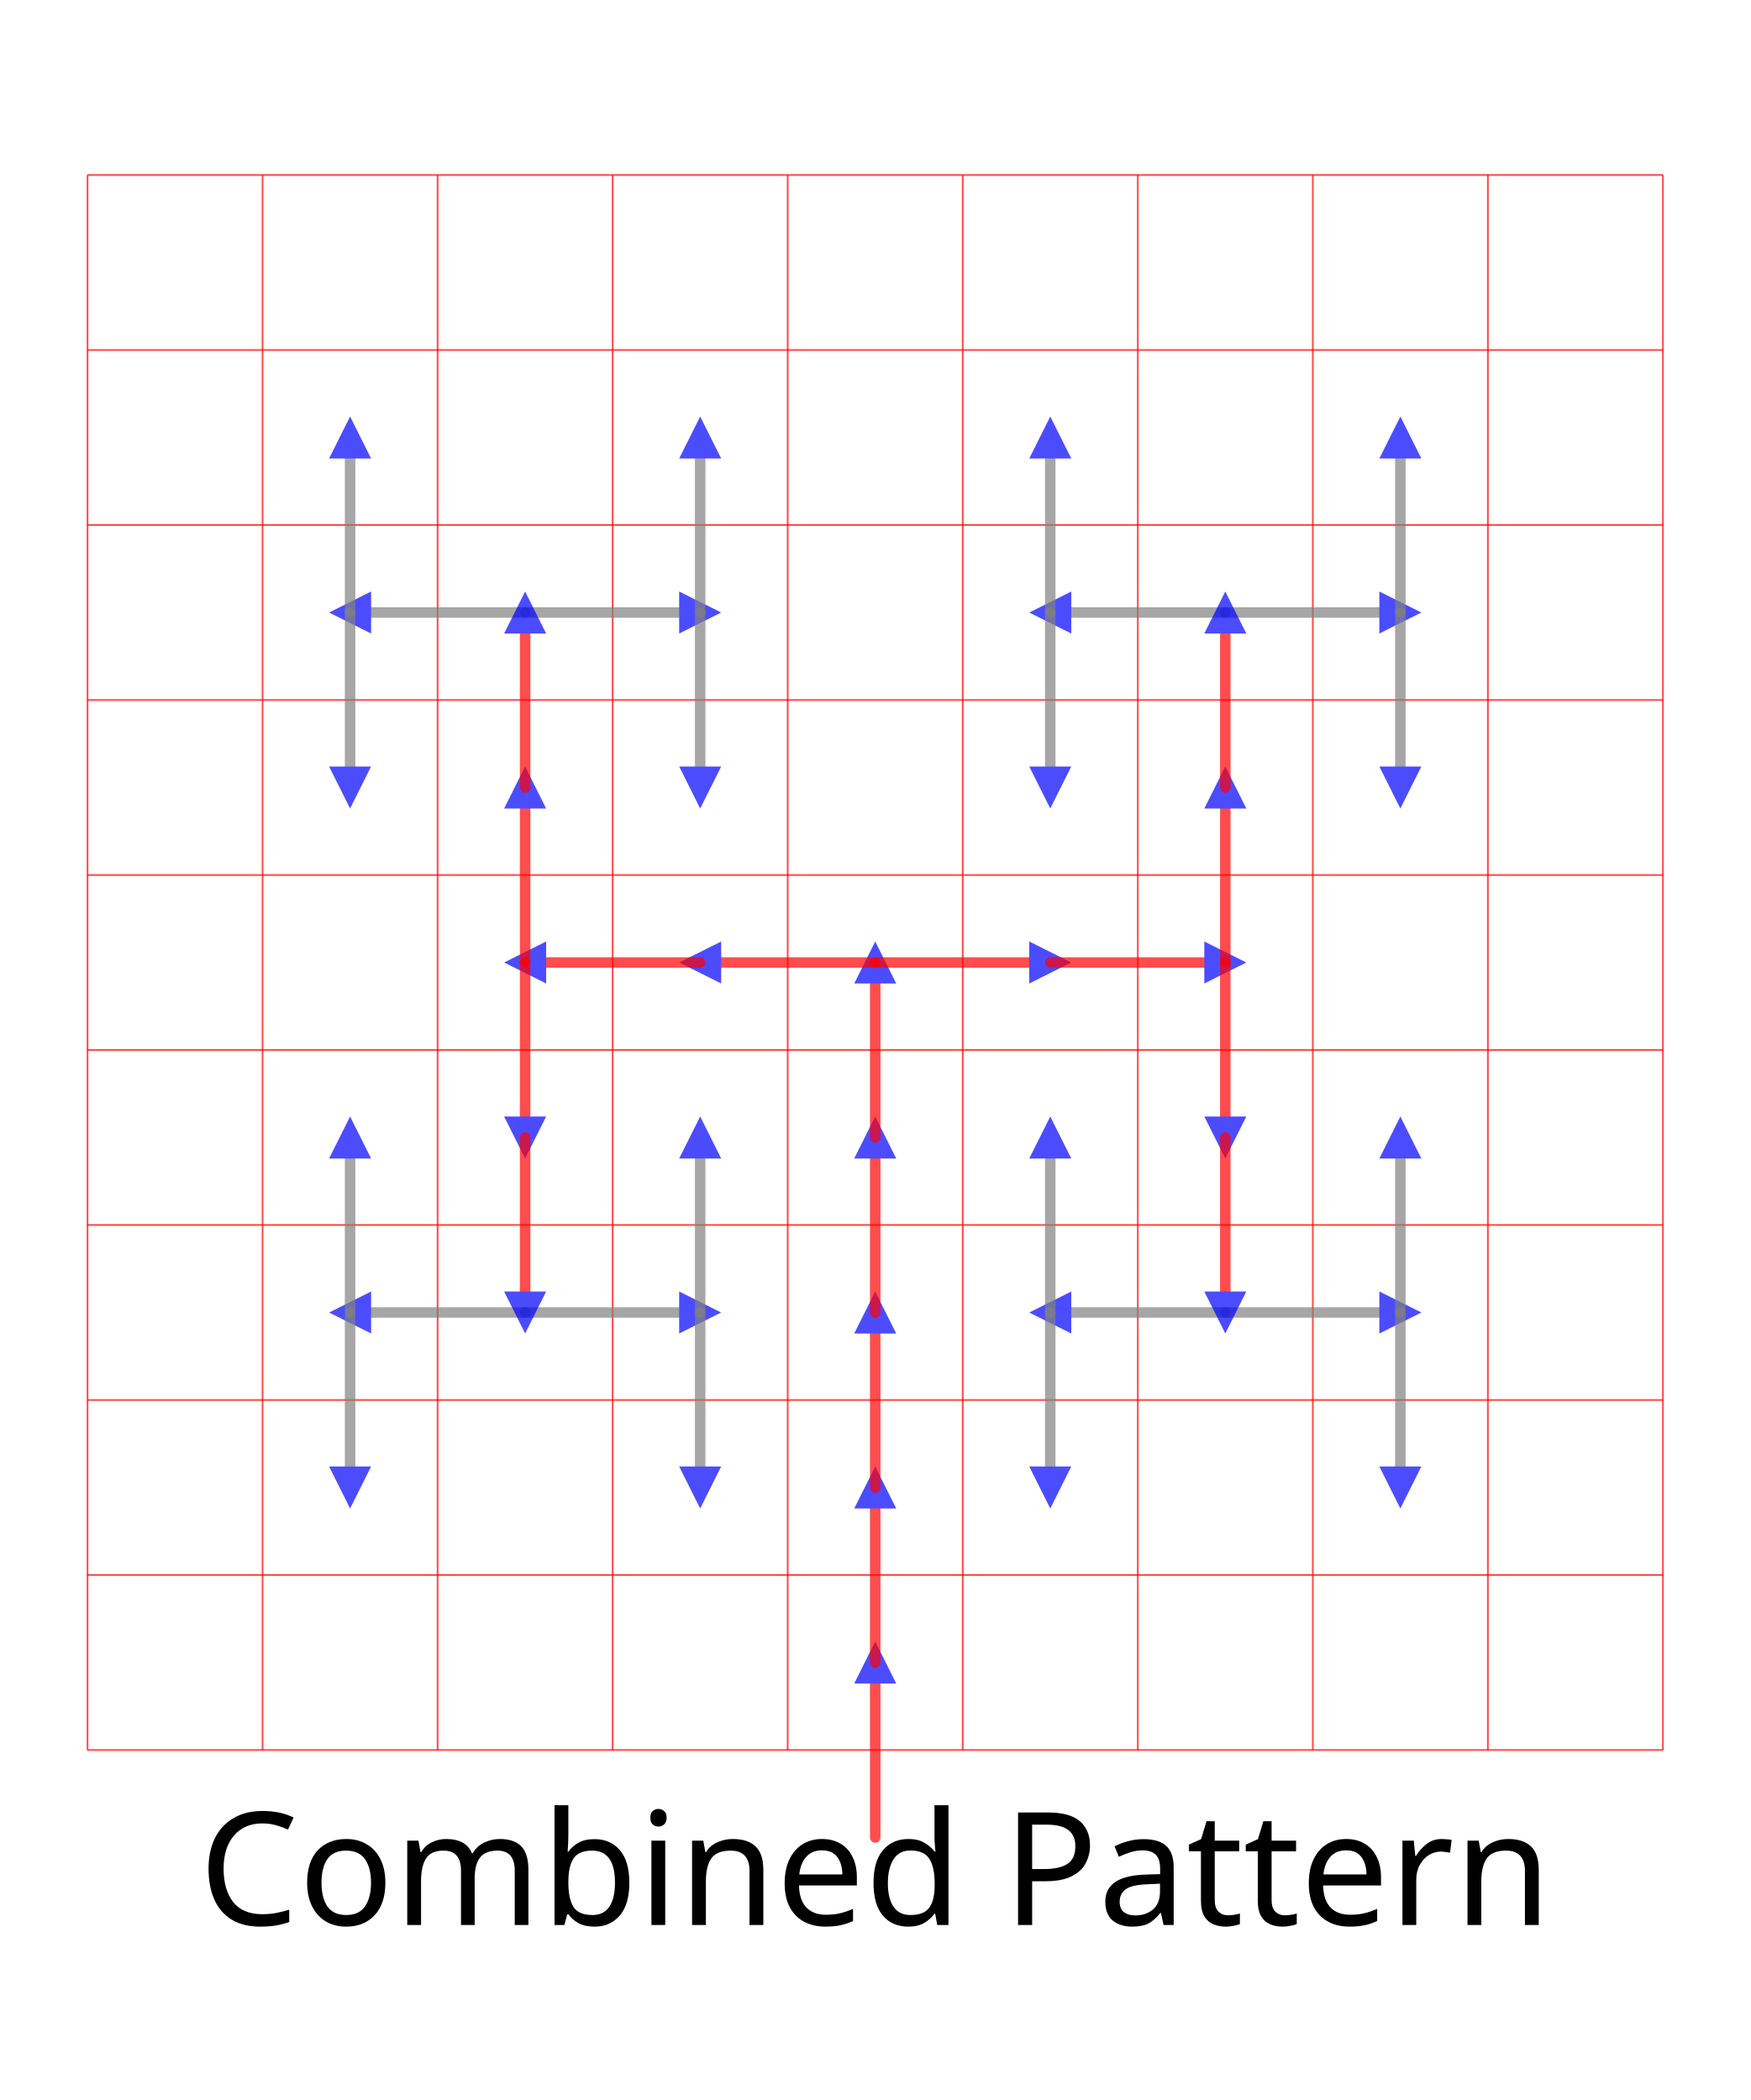
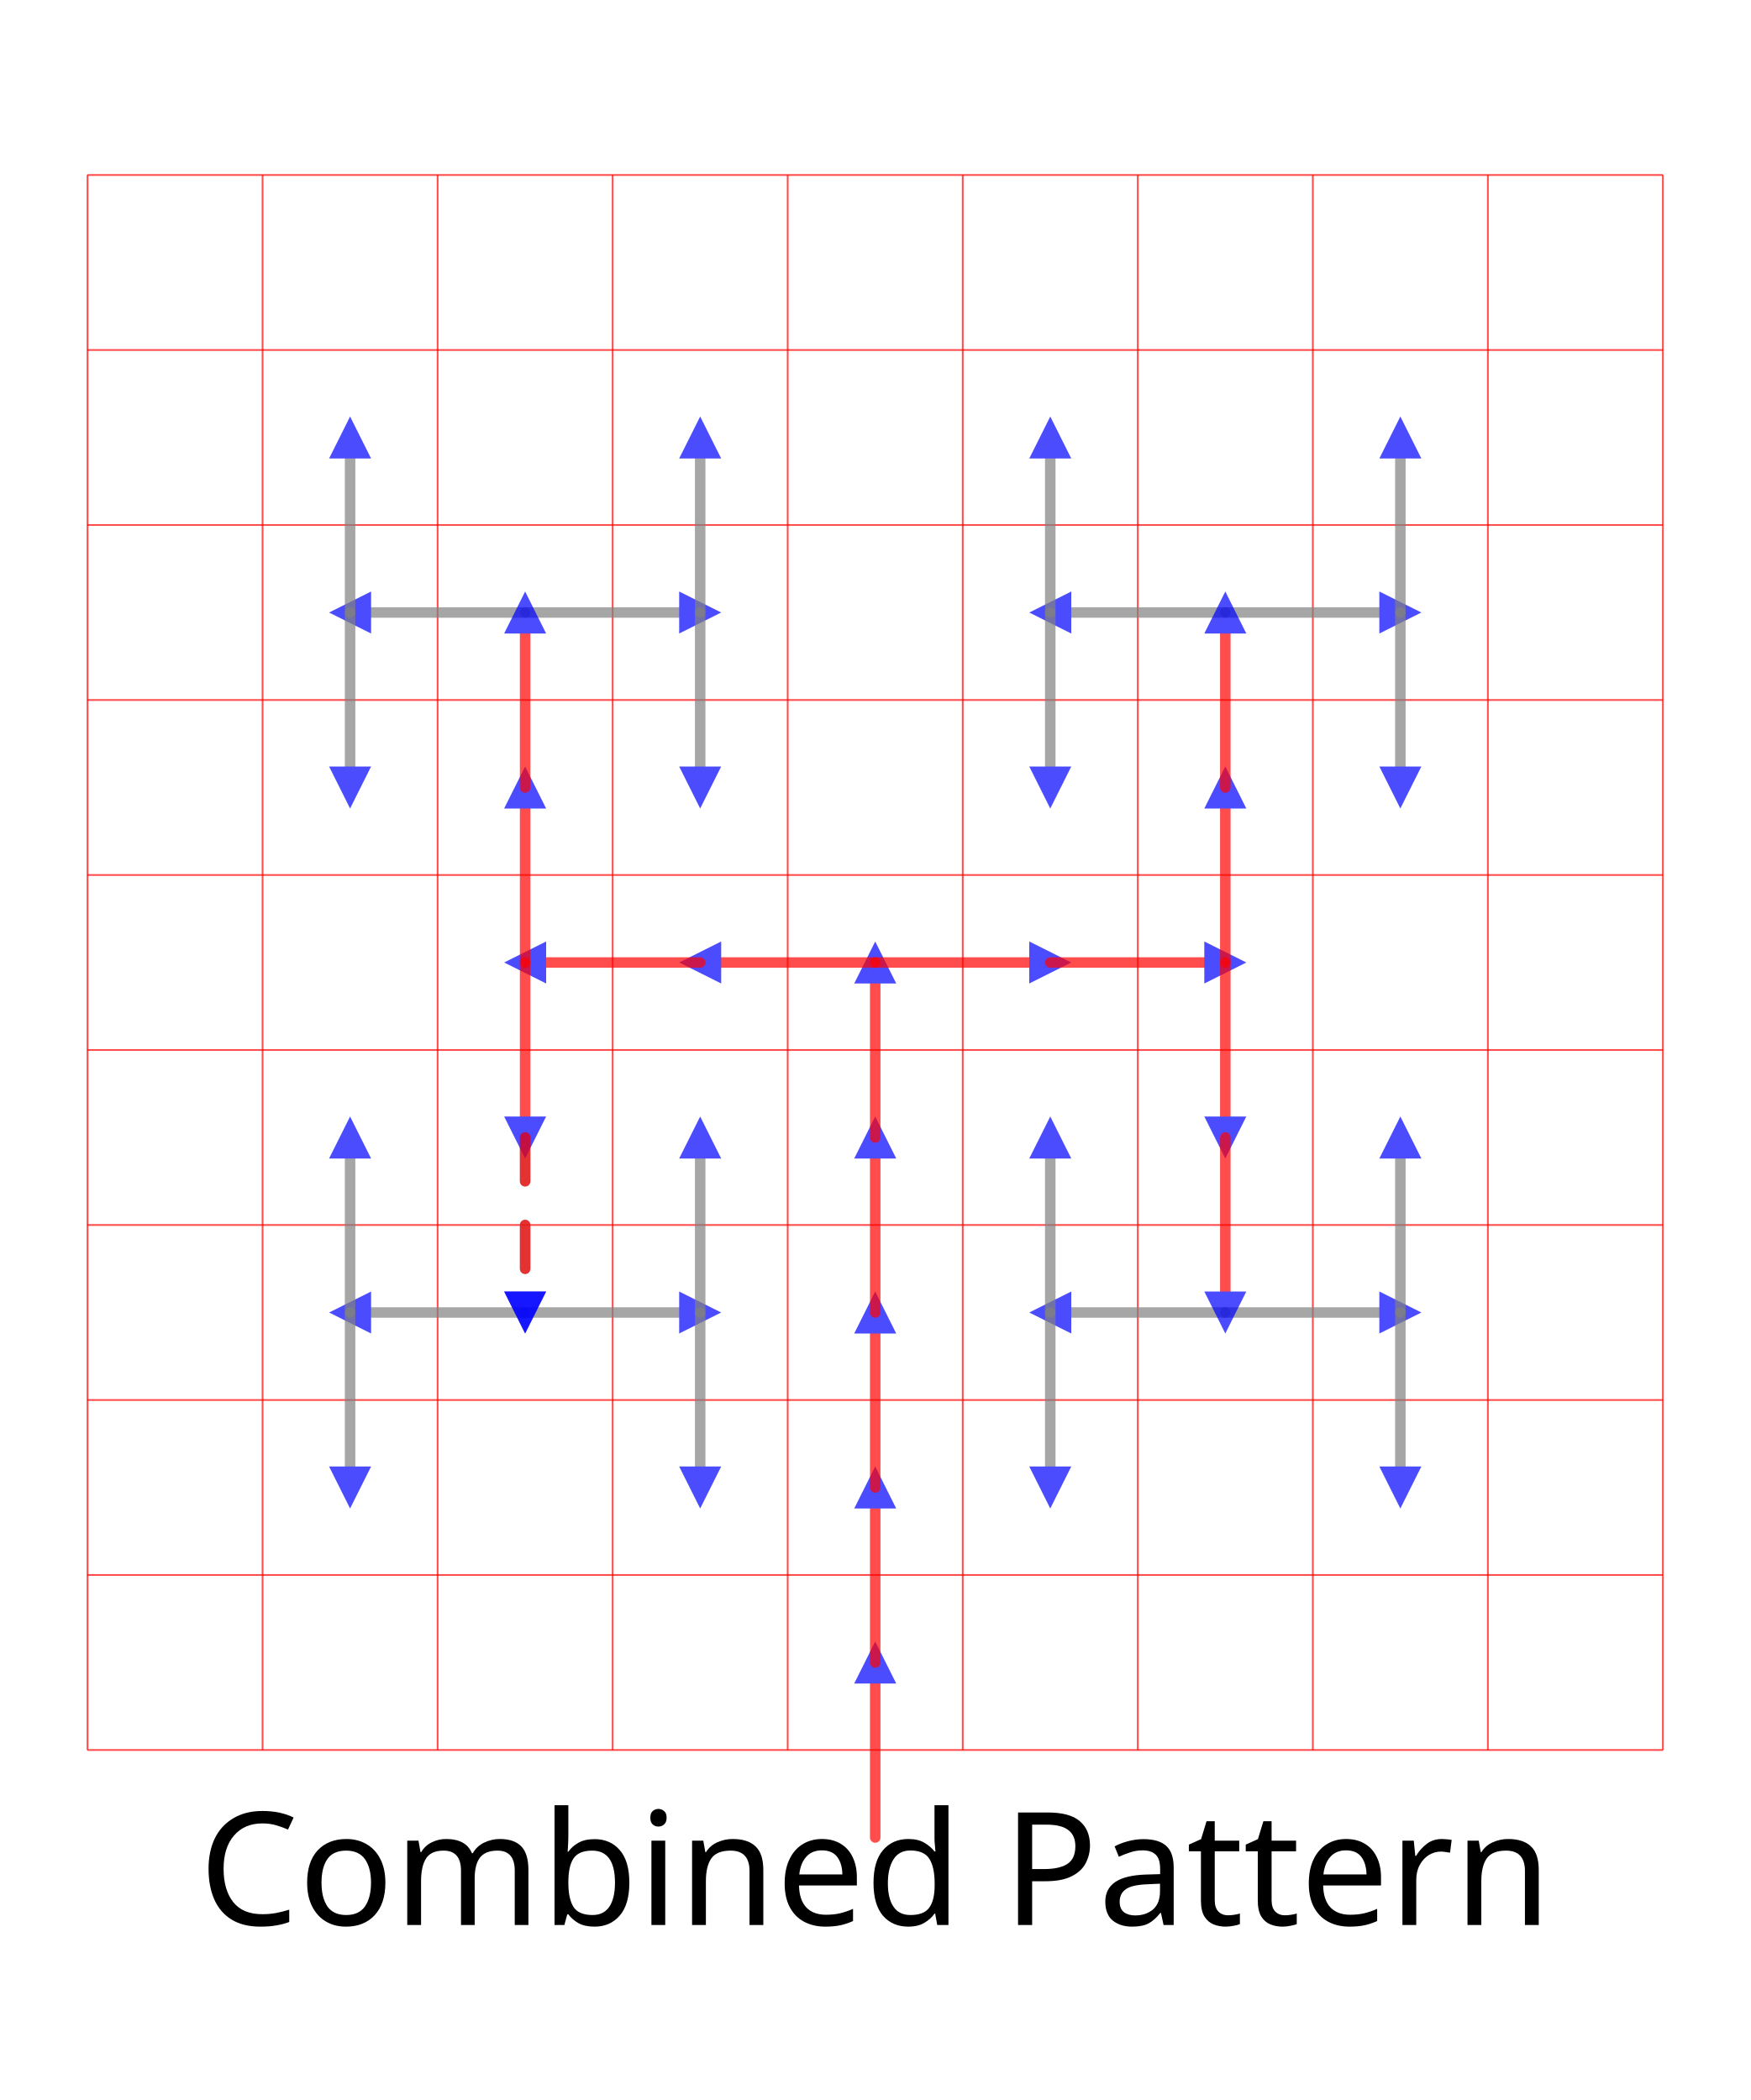
<svg xmlns="http://www.w3.org/2000/svg" baseProfile="full" height="240" version="1.1" viewBox="0,-210.0,200,240" width="200">
  <defs id="id26">
    <style type="text/css">
                text{font-family: Verdana;}
                svgg{background-color:grey;}
                .connection{stroke-linecap:round; opacity: 0.7; stroke-width:1.2;}
                span{text-anchor: "middle"; alignment_baseline: "middle"}
                .gridLabels{fill: grey;font-style: italic;font-weight: 900}
-                 # core_boundary{stroke:grey; stroke-width:0.5;}
+                 .down{stroke-dasharray: 5;}
+                 .up{stroke-dasharray: 5;}
                .gridmarker{stroke:red; stroke-width:0.2; opacity: 0.7;}
                </style>
    <marker id="id25" markerHeight="10" markerUnits="strokeWidth" markerWidth="8" orient="auto" refX="30" refY="30" viewBox="0 0 120 120">
      <path d="M 0 0 L 60 30 L 0 60 z" fill="blue" />
    </marker>
  </defs>
  <g id="markers" transform="scale(1,-1)">
    <line class="gridmarker" x1="10.0" x2="10.0" y1="10.0" y2="190.0" />
    <line class="gridmarker" x1="30.0" x2="30.0" y1="10.0" y2="190.0" />
    <line class="gridmarker" x1="50.0" x2="50.0" y1="10.0" y2="190.0" />
    <line class="gridmarker" x1="70.0" x2="70.0" y1="10.0" y2="190.0" />
    <line class="gridmarker" x1="90.0" x2="90.0" y1="10.0" y2="190.0" />
    <line class="gridmarker" x1="110.0" x2="110.0" y1="10.0" y2="190.0" />
    <line class="gridmarker" x1="130.0" x2="130.0" y1="10.0" y2="190.0" />
    <line class="gridmarker" x1="150.0" x2="150.0" y1="10.0" y2="190.0" />
    <line class="gridmarker" x1="170.0" x2="170.0" y1="10.0" y2="190.0" />
    <line class="gridmarker" x1="190.0" x2="190.0" y1="10.0" y2="190.0" />
    <line class="gridmarker" x1="10.0" x2="190.0" y1="10.0" y2="10.0" />
    <line class="gridmarker" x1="10.0" x2="190.0" y1="30.0" y2="30.0" />
    <line class="gridmarker" x1="10.0" x2="190.0" y1="50.0" y2="50.0" />
    <line class="gridmarker" x1="10.0" x2="190.0" y1="70.0" y2="70.0" />
    <line class="gridmarker" x1="10.0" x2="190.0" y1="90.0" y2="90.0" />
    <line class="gridmarker" x1="10.0" x2="190.0" y1="110.0" y2="110.0" />
    <line class="gridmarker" x1="10.0" x2="190.0" y1="130.0" y2="130.0" />
    <line class="gridmarker" x1="10.0" x2="190.0" y1="150.0" y2="150.0" />
    <line class="gridmarker" x1="10.0" x2="190.0" y1="170.0" y2="170.0" />
    <line class="gridmarker" x1="10.0" x2="190.0" y1="190.0" y2="190.0" />
  </g>
  <g id="main" transform="scale(1,-1)">
-     <line class="connection" marker-end="url(#id25)" stroke="grey" x1="60" x2="80" y1="60" y2="60" />
-     <line class="connection" marker-end="url(#id25)" stroke="grey" x1="80" x2="80" y1="60" y2="80" />
-     <line class="connection" marker-end="url(#id25)" stroke="grey" x1="80" x2="80" y1="60" y2="40" />
-     <line class="connection" marker-end="url(#id25)" stroke="grey" x1="60" x2="40" y1="60" y2="60" />
-     <line class="connection" marker-end="url(#id25)" stroke="grey" x1="40" x2="40" y1="60" y2="80" />
-     <line class="connection" marker-end="url(#id25)" stroke="grey" x1="40" x2="40" y1="60" y2="40" />
-     <line class="connection" marker-end="url(#id25)" stroke="grey" x1="140" x2="160" y1="60" y2="60" />
-     <line class="connection" marker-end="url(#id25)" stroke="grey" x1="160" x2="160" y1="60" y2="80" />
-     <line class="connection" marker-end="url(#id25)" stroke="grey" x1="160" x2="160" y1="60" y2="40" />
-     <line class="connection" marker-end="url(#id25)" stroke="grey" x1="140" x2="120" y1="60" y2="60" />
-     <line class="connection" marker-end="url(#id25)" stroke="grey" x1="120" x2="120" y1="60" y2="80" />
-     <line class="connection" marker-end="url(#id25)" stroke="grey" x1="120" x2="120" y1="60" y2="40" />
-     <line class="connection" marker-end="url(#id25)" stroke="grey" x1="140" x2="160" y1="140" y2="140" />
-     <line class="connection" marker-end="url(#id25)" stroke="grey" x1="160" x2="160" y1="140" y2="160" />
-     <line class="connection" marker-end="url(#id25)" stroke="grey" x1="160" x2="160" y1="140" y2="120" />
-     <line class="connection" marker-end="url(#id25)" stroke="grey" x1="140" x2="120" y1="140" y2="140" />
-     <line class="connection" marker-end="url(#id25)" stroke="grey" x1="120" x2="120" y1="140" y2="160" />
-     <line class="connection" marker-end="url(#id25)" stroke="grey" x1="120" x2="120" y1="140" y2="120" />
-     <line class="connection" marker-end="url(#id25)" stroke="grey" x1="60" x2="80" y1="140" y2="140" />
-     <line class="connection" marker-end="url(#id25)" stroke="grey" x1="80" x2="80" y1="140" y2="160" />
-     <line class="connection" marker-end="url(#id25)" stroke="grey" x1="80" x2="80" y1="140" y2="120" />
-     <line class="connection" marker-end="url(#id25)" stroke="grey" x1="60" x2="40" y1="140" y2="140" />
-     <line class="connection" marker-end="url(#id25)" stroke="grey" x1="40" x2="40" y1="140" y2="160" />
-     <line class="connection" marker-end="url(#id25)" stroke="grey" x1="40" x2="40" y1="140" y2="120" />
-     <line class="connection" marker-end="url(#id25)" stroke="red" x1="100" x2="100" y1="0" y2="20" />
-     <line class="connection" marker-end="url(#id25)" stroke="red" x1="100" x2="100" y1="20" y2="40" />
-     <line class="connection" marker-end="url(#id25)" stroke="red" x1="100" x2="100" y1="40" y2="60" />
-     <line class="connection" marker-end="url(#id25)" stroke="red" x1="100" x2="100" y1="60" y2="80" />
-     <line class="connection" marker-end="url(#id25)" stroke="red" x1="100" x2="100" y1="80" y2="100" />
-     <line class="connection" marker-end="url(#id25)" stroke="red" x1="100" x2="120" y1="100" y2="100" />
-     <line class="connection" marker-end="url(#id25)" stroke="red" x1="120" x2="140" y1="100" y2="100" />
-     <line class="connection" marker-end="url(#id25)" stroke="red" x1="140" x2="140" y1="100" y2="120" />
-     <line class="connection" marker-end="url(#id25)" stroke="red" x1="140" x2="140" y1="120" y2="140" />
-     <line class="connection" marker-end="url(#id25)" stroke="red" x1="140" x2="140" y1="100" y2="80" />
-     <line class="connection" marker-end="url(#id25)" stroke="red" x1="140" x2="140" y1="80" y2="60" />
-     <line class="connection" marker-end="url(#id25)" stroke="red" x1="100" x2="80" y1="100" y2="100" />
-     <line class="connection" marker-end="url(#id25)" stroke="red" x1="80" x2="60" y1="100" y2="100" />
-     <line class="connection" marker-end="url(#id25)" stroke="red" x1="60" x2="60" y1="100" y2="120" />
-     <line class="connection" marker-end="url(#id25)" stroke="red" x1="60" x2="60" y1="120" y2="140" />
-     <line class="connection" marker-end="url(#id25)" stroke="red" x1="60" x2="60" y1="100" y2="80" />
-     <line class="connection" marker-end="url(#id25)" stroke="red" x1="60" x2="60" y1="80" y2="60" />
+     <line class="connection same" marker-end="url(#id25)" stroke="grey" x1="60" x2="80" y1="60" y2="60" />
+     <line class="connection same" marker-end="url(#id25)" stroke="grey" x1="80" x2="80" y1="60" y2="80" />
+     <line class="connection same" marker-end="url(#id25)" stroke="grey" x1="80" x2="80" y1="60" y2="40" />
+     <line class="connection same" marker-end="url(#id25)" stroke="grey" x1="60" x2="40" y1="60" y2="60" />
+     <line class="connection same" marker-end="url(#id25)" stroke="grey" x1="40" x2="40" y1="60" y2="80" />
+     <line class="connection same" marker-end="url(#id25)" stroke="grey" x1="40" x2="40" y1="60" y2="40" />
+     <line class="connection same" marker-end="url(#id25)" stroke="grey" x1="140" x2="160" y1="60" y2="60" />
+     <line class="connection same" marker-end="url(#id25)" stroke="grey" x1="160" x2="160" y1="60" y2="80" />
+     <line class="connection same" marker-end="url(#id25)" stroke="grey" x1="160" x2="160" y1="60" y2="40" />
+     <line class="connection same" marker-end="url(#id25)" stroke="grey" x1="140" x2="120" y1="60" y2="60" />
+     <line class="connection same" marker-end="url(#id25)" stroke="grey" x1="120" x2="120" y1="60" y2="80" />
+     <line class="connection same" marker-end="url(#id25)" stroke="grey" x1="120" x2="120" y1="60" y2="40" />
+     <line class="connection same" marker-end="url(#id25)" stroke="grey" x1="140" x2="160" y1="140" y2="140" />
+     <line class="connection same" marker-end="url(#id25)" stroke="grey" x1="160" x2="160" y1="140" y2="160" />
+     <line class="connection same" marker-end="url(#id25)" stroke="grey" x1="160" x2="160" y1="140" y2="120" />
+     <line class="connection same" marker-end="url(#id25)" stroke="grey" x1="140" x2="120" y1="140" y2="140" />
+     <line class="connection same" marker-end="url(#id25)" stroke="grey" x1="120" x2="120" y1="140" y2="160" />
+     <line class="connection same" marker-end="url(#id25)" stroke="grey" x1="120" x2="120" y1="140" y2="120" />
+     <line class="connection same" marker-end="url(#id25)" stroke="grey" x1="60" x2="80" y1="140" y2="140" />
+     <line class="connection same" marker-end="url(#id25)" stroke="grey" x1="80" x2="80" y1="140" y2="160" />
+     <line class="connection same" marker-end="url(#id25)" stroke="grey" x1="80" x2="80" y1="140" y2="120" />
+     <line class="connection same" marker-end="url(#id25)" stroke="grey" x1="60" x2="40" y1="140" y2="140" />
+     <line class="connection same" marker-end="url(#id25)" stroke="grey" x1="40" x2="40" y1="140" y2="160" />
+     <line class="connection same" marker-end="url(#id25)" stroke="grey" x1="40" x2="40" y1="140" y2="120" />
+     <line class="connection up" marker-end="url(#id25)" stroke="grey" x1="60" x2="60" y1="80" y2="60" />
+     <line class="connection same" marker-end="url(#id25)" stroke="red" x1="100" x2="100" y1="0" y2="20" />
+     <line class="connection same" marker-end="url(#id25)" stroke="red" x1="100" x2="100" y1="20" y2="40" />
+     <line class="connection same" marker-end="url(#id25)" stroke="red" x1="100" x2="100" y1="40" y2="60" />
+     <line class="connection same" marker-end="url(#id25)" stroke="red" x1="100" x2="100" y1="60" y2="80" />
+     <line class="connection same" marker-end="url(#id25)" stroke="red" x1="100" x2="100" y1="80" y2="100" />
+     <line class="connection same" marker-end="url(#id25)" stroke="red" x1="100" x2="120" y1="100" y2="100" />
+     <line class="connection same" marker-end="url(#id25)" stroke="red" x1="120" x2="140" y1="100" y2="100" />
+     <line class="connection same" marker-end="url(#id25)" stroke="red" x1="140" x2="140" y1="100" y2="120" />
+     <line class="connection same" marker-end="url(#id25)" stroke="red" x1="140" x2="140" y1="120" y2="140" />
+     <line class="connection same" marker-end="url(#id25)" stroke="red" x1="140" x2="140" y1="100" y2="80" />
+     <line class="connection same" marker-end="url(#id25)" stroke="red" x1="140" x2="140" y1="80" y2="60" />
+     <line class="connection same" marker-end="url(#id25)" stroke="red" x1="100" x2="80" y1="100" y2="100" />
+     <line class="connection same" marker-end="url(#id25)" stroke="red" x1="80" x2="60" y1="100" y2="100" />
+     <line class="connection same" marker-end="url(#id25)" stroke="red" x1="60" x2="60" y1="100" y2="120" />
+     <line class="connection same" marker-end="url(#id25)" stroke="red" x1="60" x2="60" y1="120" y2="140" />
+     <line class="connection same" marker-end="url(#id25)" stroke="red" x1="60" x2="60" y1="100" y2="80" />
+     <line class="connection down" marker-end="url(#id25)" stroke="red" x1="60" x2="60" y1="80" y2="60" />
    <g id="text">
      <text alignment-baseline="middle" class="moduleLabel" fill="black" font-size="18.0" text-anchor="middle" transform="scale(1,-1)" x="100.0" y="10.0">Combined Pattern</text>
    </g>
  </g>
</svg>
